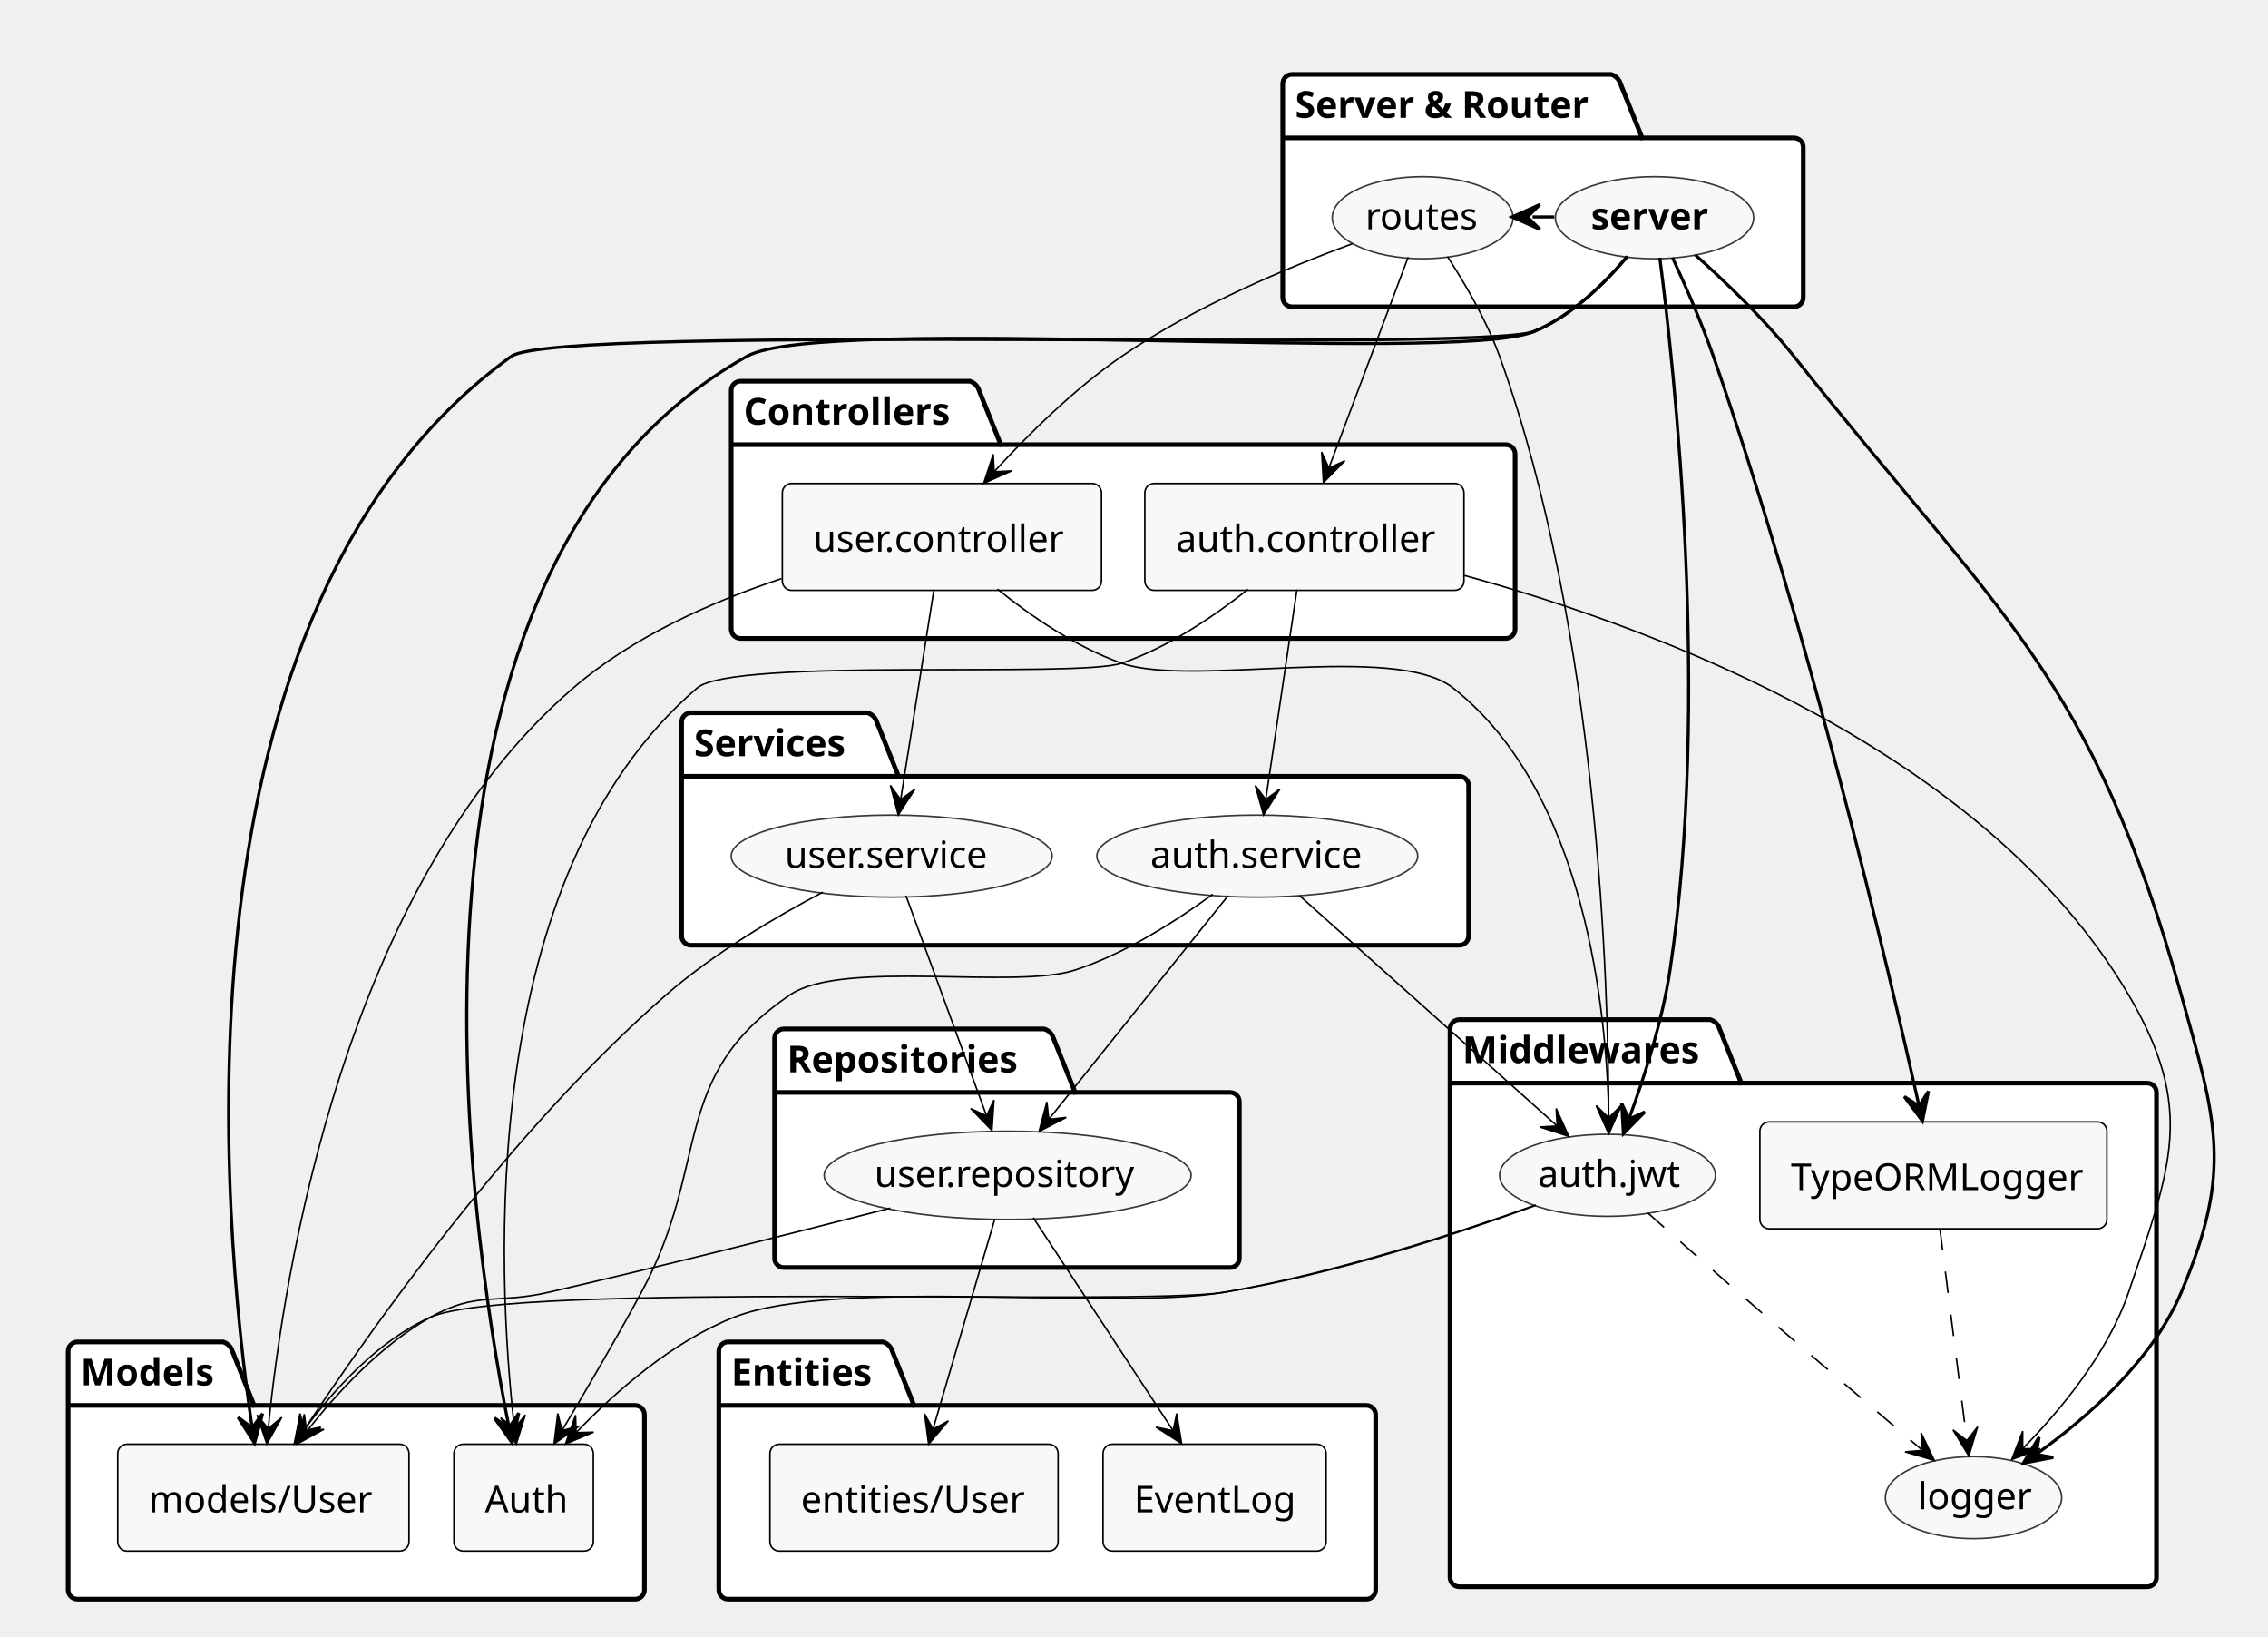
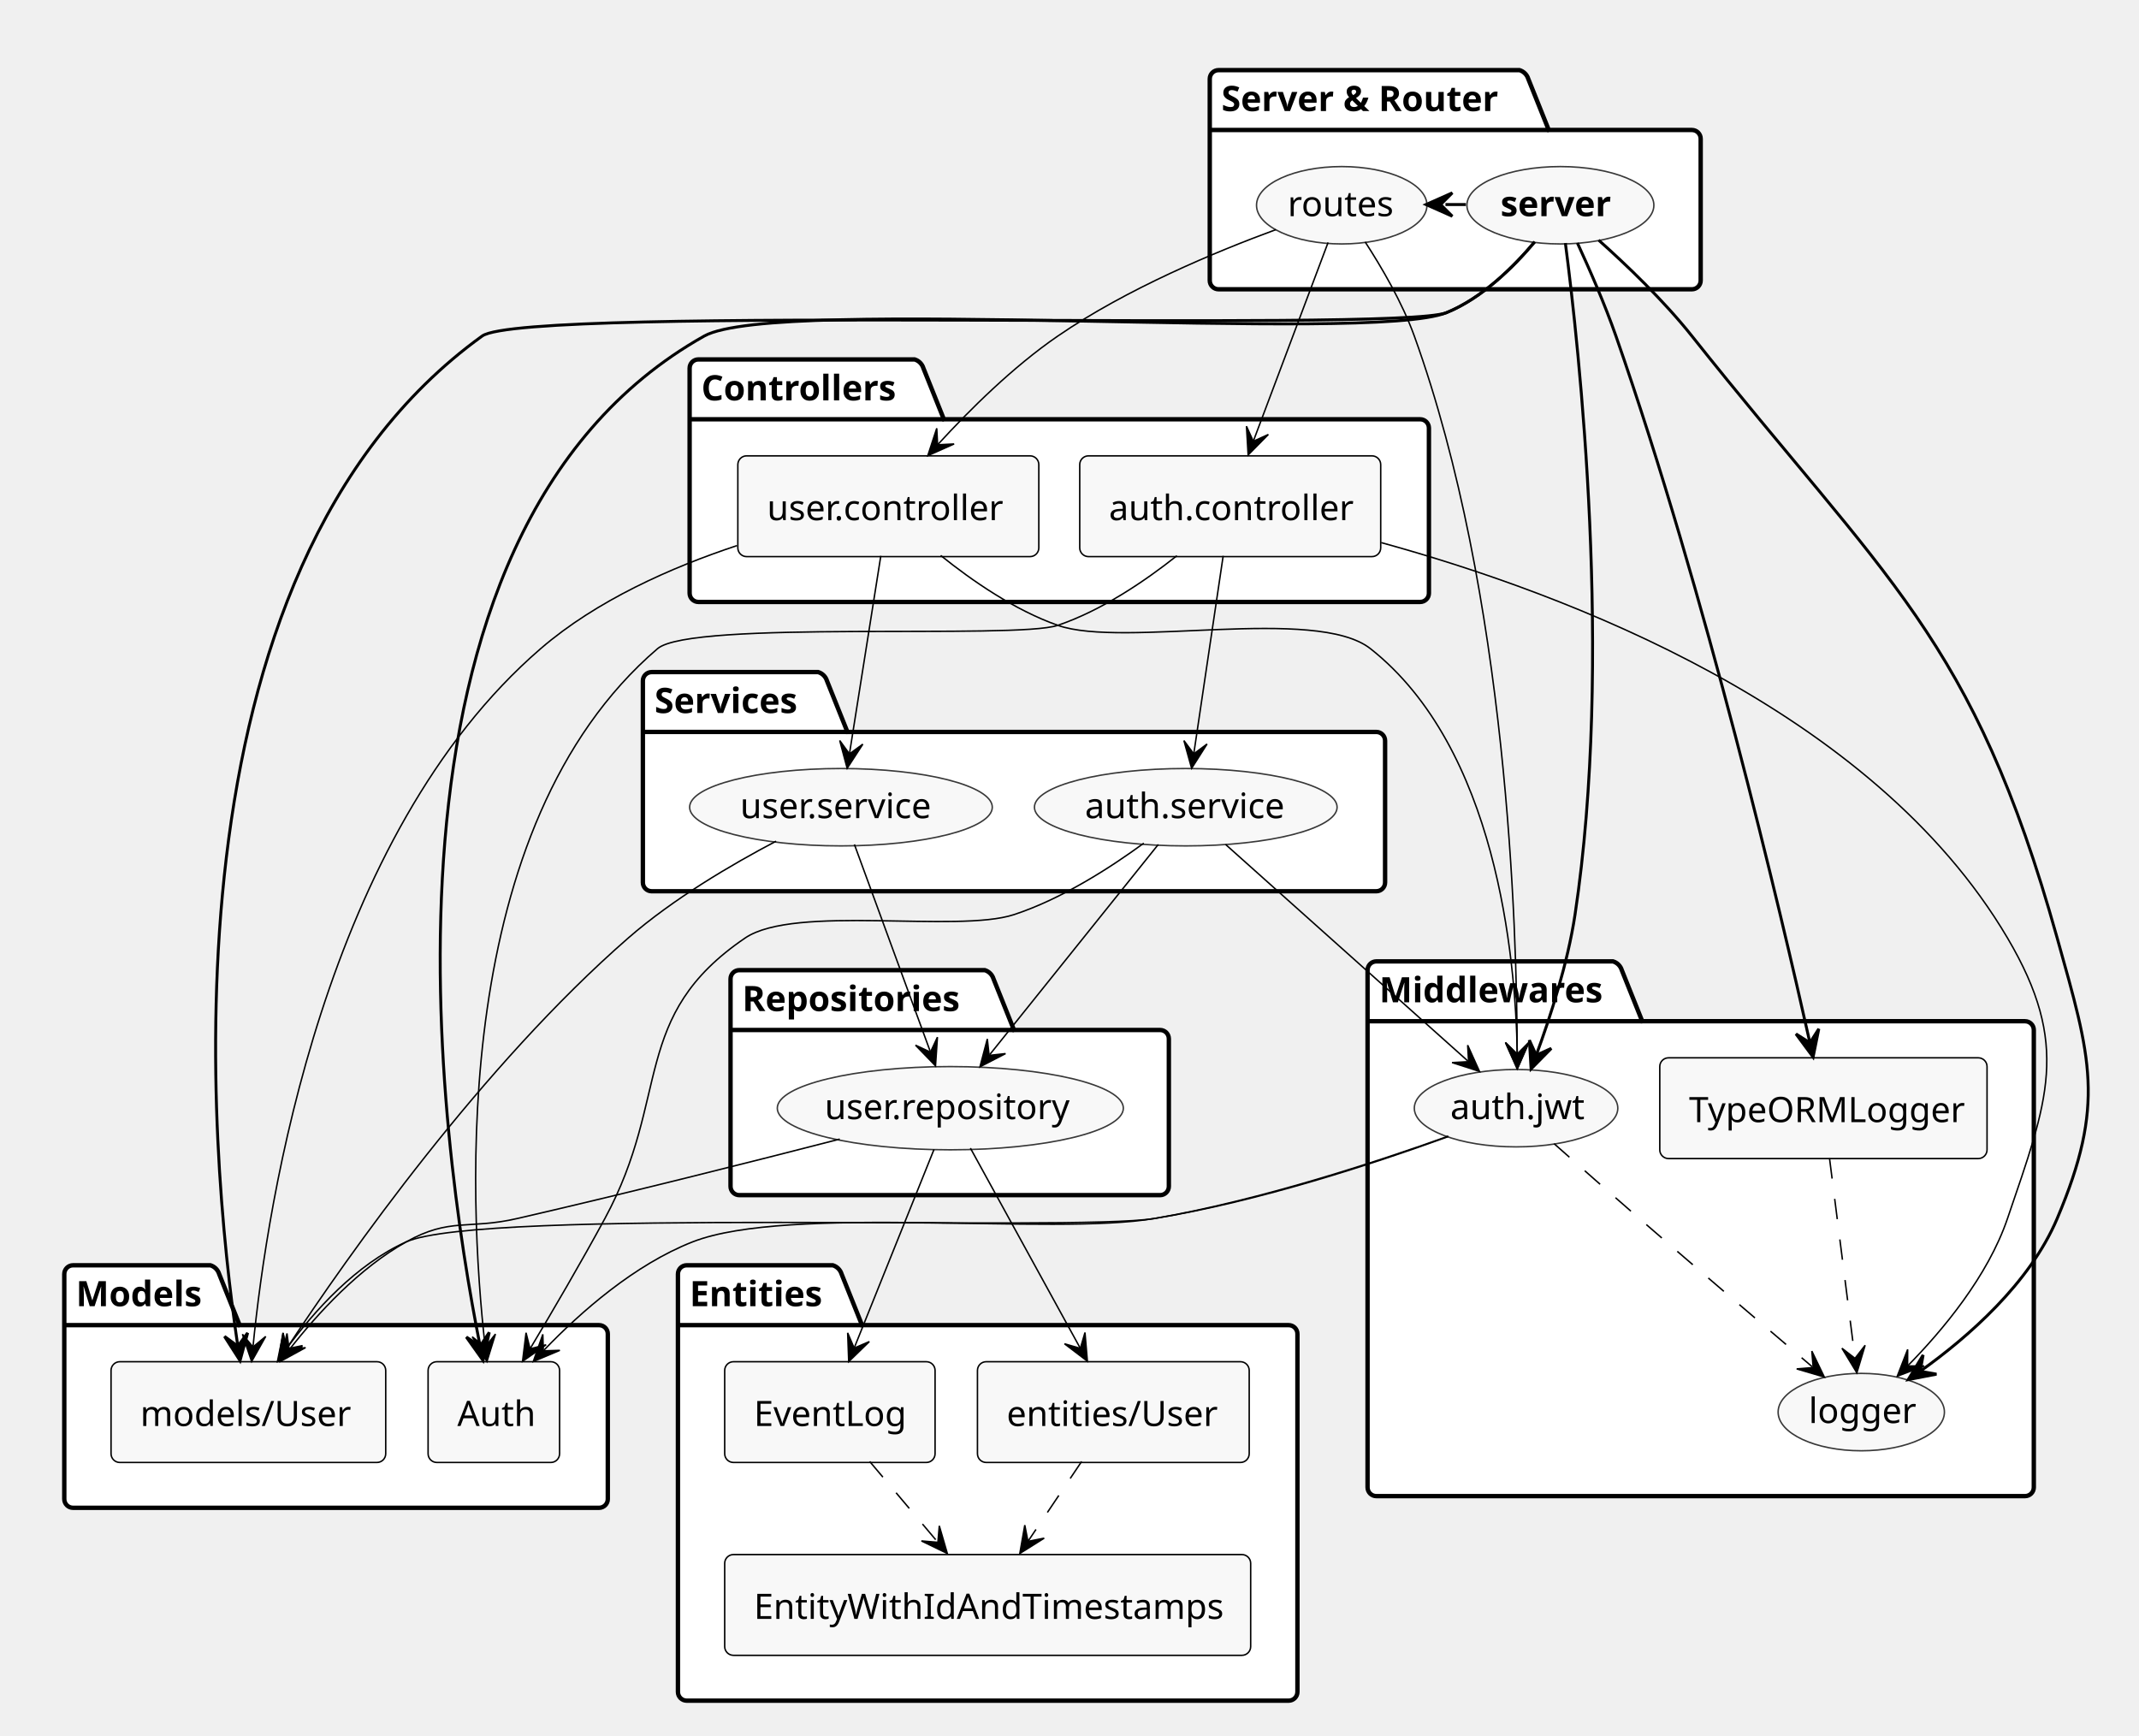
- <svg xmlns="http://www.w3.org/2000/svg" contentScriptType="application/ecmascript" contentStyleType="text/css" height="528px" preserveAspectRatio="none" style="width:732px;height:528px;" version="1.1" viewBox="0 0 732 528" width="732px" zoomAndPan="magnify">
+ <svg xmlns="http://www.w3.org/2000/svg" contentScriptType="application/ecmascript" contentStyleType="text/css" height="594px" preserveAspectRatio="none" style="width:732px;height:594px;" version="1.1" viewBox="0 0 732 594" width="732px" zoomAndPan="magnify">
  <defs />
  <g>
    <path d="M417,24 L520,24 A4.5,4.5 0 0 1 523,27 L530,44.484 L579,44.484 A3,3 0 0 1 582,47.484 L582,96 A3,3 0 0 1 579,99 L417,99 A3,3 0 0 1 414,96 L414,27 A3,3 0 0 1 417,24 " fill="#FFFFFF" style="stroke: #000000; stroke-width: 1.5;" />
    <line style="stroke: #000000; stroke-width: 1.5;" x1="414" x2="530" y1="44.484" y2="44.484" />
    <text fill="#000000" font-family="Tahoma, sans-serif" font-size="12" font-weight="bold" lengthAdjust="spacingAndGlyphs" textLength="103" x="418" y="38.006">Server &amp; Router</text>
    <path d="M239,123 L313,123 A4.5,4.5 0 0 1 316,126 L323,143.484 L486,143.484 A3,3 0 0 1 489,146.484 L489,203 A3,3 0 0 1 486,206 L239,206 A3,3 0 0 1 236,203 L236,126 A3,3 0 0 1 239,123 " fill="#FFFFFF" style="stroke: #000000; stroke-width: 1.5;" />
    <line style="stroke: #000000; stroke-width: 1.5;" x1="236" x2="323" y1="143.484" y2="143.484" />
    <text fill="#000000" font-family="Tahoma, sans-serif" font-size="12" font-weight="bold" lengthAdjust="spacingAndGlyphs" textLength="74" x="240" y="137.006">Controllers</text>
    <path d="M471,329 L552,329 A4.5,4.5 0 0 1 555,332 L562,349.484 L693,349.484 A3,3 0 0 1 696,352.484 L696,509 A3,3 0 0 1 693,512 L471,512 A3,3 0 0 1 468,509 L468,332 A3,3 0 0 1 471,329 " fill="#FFFFFF" style="stroke: #000000; stroke-width: 1.5;" />
    <line style="stroke: #000000; stroke-width: 1.5;" x1="468" x2="562" y1="349.484" y2="349.484" />
    <text fill="#000000" font-family="Tahoma, sans-serif" font-size="12" font-weight="bold" lengthAdjust="spacingAndGlyphs" textLength="81" x="472" y="343.006">Middlewares</text>
    <path d="M25,433 L72,433 A4.5,4.5 0 0 1 75,436 L82,453.484 L205,453.484 A3,3 0 0 1 208,456.484 L208,513 A3,3 0 0 1 205,516 L25,516 A3,3 0 0 1 22,513 L22,436 A3,3 0 0 1 25,433 " fill="#FFFFFF" style="stroke: #000000; stroke-width: 1.5;" />
    <line style="stroke: #000000; stroke-width: 1.5;" x1="22" x2="82" y1="453.484" y2="453.484" />
    <text fill="#000000" font-family="Tahoma, sans-serif" font-size="12" font-weight="bold" lengthAdjust="spacingAndGlyphs" textLength="47" x="26" y="447.006">Models</text>
    <path d="M223,230 L280,230 A4.5,4.5 0 0 1 283,233 L290,250.484 L471,250.484 A3,3 0 0 1 474,253.484 L474,302 A3,3 0 0 1 471,305 L223,305 A3,3 0 0 1 220,302 L220,233 A3,3 0 0 1 223,230 " fill="#FFFFFF" style="stroke: #000000; stroke-width: 1.5;" />
    <line style="stroke: #000000; stroke-width: 1.5;" x1="220" x2="290" y1="250.484" y2="250.484" />
    <text fill="#000000" font-family="Tahoma, sans-serif" font-size="12" font-weight="bold" lengthAdjust="spacingAndGlyphs" textLength="57" x="224" y="244.006">Services</text>
    <path d="M253,332 L337,332 A4.5,4.5 0 0 1 340,335 L347,352.484 L397,352.484 A3,3 0 0 1 400,355.484 L400,406 A3,3 0 0 1 397,409 L253,409 A3,3 0 0 1 250,406 L250,335 A3,3 0 0 1 253,332 " fill="#FFFFFF" style="stroke: #000000; stroke-width: 1.5;" />
    <line style="stroke: #000000; stroke-width: 1.5;" x1="250" x2="347" y1="352.484" y2="352.484" />
    <text fill="#000000" font-family="Tahoma, sans-serif" font-size="12" font-weight="bold" lengthAdjust="spacingAndGlyphs" textLength="84" x="254" y="346.006">Repositories</text>
-     <path d="M235,433 L285,433 A4.5,4.5 0 0 1 288,436 L295,453.484 L441,453.484 A3,3 0 0 1 444,456.484 L444,513 A3,3 0 0 1 441,516 L235,516 A3,3 0 0 1 232,513 L232,436 A3,3 0 0 1 235,433 " fill="#FFFFFF" style="stroke: #000000; stroke-width: 1.5;" />
+     <path d="M235,433 L285,433 A4.5,4.5 0 0 1 288,436 L295,453.484 L441,453.484 A3,3 0 0 1 444,456.484 L444,579 A3,3 0 0 1 441,582 L235,582 A3,3 0 0 1 232,579 L232,436 A3,3 0 0 1 235,433 " fill="#FFFFFF" style="stroke: #000000; stroke-width: 1.5;" />
    <line style="stroke: #000000; stroke-width: 1.5;" x1="232" x2="295" y1="453.484" y2="453.484" />
    <text fill="#000000" font-family="Tahoma, sans-serif" font-size="12" font-weight="bold" lengthAdjust="spacingAndGlyphs" textLength="50" x="236" y="447.006">Entities</text>
    <ellipse cx="459.163" cy="70.242" fill="#F8F8F8" rx="29.163" ry="13.242" style="stroke: #383838; stroke-width: 0.5;" />
    <text fill="#000000" font-family="Tahoma, sans-serif" font-size="12" lengthAdjust="spacingAndGlyphs" textLength="37" x="440.663" y="73.984">routes</text>
    <ellipse cx="533.991" cy="70.242" fill="#F8F8F8" rx="31.991" ry="13.242" style="stroke: #383838; stroke-width: 0.5;" />
    <text fill="#000000" font-family="Tahoma, sans-serif" font-size="12" font-weight="bold" lengthAdjust="spacingAndGlyphs" textLength="41" x="513.491" y="73.984">server</text>
    <rect fill="#F8F8F8" height="34.484" rx="3" ry="3" style="stroke: #000000; stroke-width: 0.5;" width="103" x="369.5" y="156" />
    <text fill="#000000" font-family="Tahoma, sans-serif" font-size="12" lengthAdjust="spacingAndGlyphs" textLength="83" x="379.5" y="178.006">auth.controller</text>
    <rect fill="#F8F8F8" height="34.484" rx="3" ry="3" style="stroke: #000000; stroke-width: 0.5;" width="103" x="252.5" y="156" />
    <text fill="#000000" font-family="Tahoma, sans-serif" font-size="12" lengthAdjust="spacingAndGlyphs" textLength="83" x="262.5" y="178.006">user.controller</text>
    <ellipse cx="518.82" cy="379.242" fill="#F8F8F8" rx="34.82" ry="13.242" style="stroke: #383838; stroke-width: 0.5;" />
    <text fill="#000000" font-family="Tahoma, sans-serif" font-size="12" lengthAdjust="spacingAndGlyphs" textLength="45" x="496.32" y="382.984">auth.jwt</text>
    <ellipse cx="636.956" cy="483.242" fill="#F8F8F8" rx="28.456" ry="13.242" style="stroke: #383838; stroke-width: 0.5;" />
    <text fill="#000000" font-family="Tahoma, sans-serif" font-size="12" lengthAdjust="spacingAndGlyphs" textLength="36" x="618.956" y="486.984">logger</text>
    <rect fill="#F8F8F8" height="34.484" rx="3" ry="3" style="stroke: #000000; stroke-width: 0.5;" width="112" x="568" y="362" />
    <text fill="#000000" font-family="Tahoma, sans-serif" font-size="12" lengthAdjust="spacingAndGlyphs" textLength="92" x="578" y="384.006">TypeORMLogger</text>
    <rect fill="#F8F8F8" height="34.484" rx="3" ry="3" style="stroke: #000000; stroke-width: 0.5;" width="45" x="146.5" y="466" />
    <text fill="#000000" font-family="Tahoma, sans-serif" font-size="12" lengthAdjust="spacingAndGlyphs" textLength="25" x="156.5" y="488.006">Auth</text>
    <rect fill="#F8F8F8" height="34.484" rx="3" ry="3" style="stroke: #000000; stroke-width: 0.5;" width="94" x="38" y="466" />
    <text fill="#000000" font-family="Tahoma, sans-serif" font-size="12" lengthAdjust="spacingAndGlyphs" textLength="74" x="48" y="488.006">models/User</text>
    <ellipse cx="405.79" cy="276.242" fill="#F8F8F8" rx="51.79" ry="13.242" style="stroke: #383838; stroke-width: 0.5;" />
    <text fill="#000000" font-family="Tahoma, sans-serif" font-size="12" lengthAdjust="spacingAndGlyphs" textLength="69" x="371.29" y="279.984">auth.service</text>
    <ellipse cx="287.79" cy="276.242" fill="#F8F8F8" rx="51.79" ry="13.242" style="stroke: #383838; stroke-width: 0.5;" />
    <text fill="#000000" font-family="Tahoma, sans-serif" font-size="12" lengthAdjust="spacingAndGlyphs" textLength="69" x="253.29" y="279.984">user.service</text>
    <ellipse cx="325.216" cy="379.243" fill="#F8F8F8" rx="59.216" ry="14.243" style="stroke: #383838; stroke-width: 0.5;" />
    <text fill="#000000" font-family="Tahoma, sans-serif" font-size="12" lengthAdjust="spacingAndGlyphs" textLength="86" x="282.216" y="382.985">user.repository</text>
-     <rect fill="#F8F8F8" height="34.484" rx="3" ry="3" style="stroke: #000000; stroke-width: 0.5;" width="93" x="248.5" y="466" />
-     <text fill="#000000" font-family="Tahoma, sans-serif" font-size="12" lengthAdjust="spacingAndGlyphs" textLength="73" x="258.5" y="488.006">entities/User</text>
-     <rect fill="#F8F8F8" height="34.484" rx="3" ry="3" style="stroke: #000000; stroke-width: 0.5;" width="72" x="356" y="466" />
-     <text fill="#000000" font-family="Tahoma, sans-serif" font-size="12" lengthAdjust="spacingAndGlyphs" textLength="52" x="366" y="488.006">EventLog</text>
+     <rect fill="#F8F8F8" height="34.484" rx="3" ry="3" style="stroke: #000000; stroke-width: 0.5;" width="93" x="334.5" y="466" />
+     <text fill="#000000" font-family="Tahoma, sans-serif" font-size="12" lengthAdjust="spacingAndGlyphs" textLength="73" x="344.5" y="488.006">entities/User</text>
+     <rect fill="#F8F8F8" height="34.484" rx="3" ry="3" style="stroke: #000000; stroke-width: 0.5;" width="180" x="248" y="532" />
+     <text fill="#000000" font-family="Tahoma, sans-serif" font-size="12" lengthAdjust="spacingAndGlyphs" textLength="160" x="258" y="554.006">EntityWithIdAndTimestamps</text>
+     <rect fill="#F8F8F8" height="34.484" rx="3" ry="3" style="stroke: #000000; stroke-width: 0.5;" width="72" x="248" y="466" />
+     <text fill="#000000" font-family="Tahoma, sans-serif" font-size="12" lengthAdjust="spacingAndGlyphs" textLength="52" x="258" y="488.006">EventLog</text>
    <path d="M402.75,190.183 C391.751,198.911 377.001,208.911 362,214 C347.56,218.899 236.579,212.078 225,222 C153.958,282.876 160.292,410.26 166.022,460.739 " fill="none" id="_auth_controller-&gt;_Auth" style="stroke: #000000; stroke-width: 0.5;" />
-     <polygon fill="#000000" points="166.642,465.944,169.549,456.534,166.05,460.979,161.605,457.481,166.642,465.944" style="stroke: #000000; stroke-width: 0.5;" />
+     <polygon fill="#000000" points="166.642,465.944,169.549,456.534,166.05,460.979,161.605,457.48,166.642,465.944" style="stroke: #000000; stroke-width: 0.5;" />
    <path d="M418.59,190.227 C415.835,208.781 411.344,239.019 408.536,257.921 " fill="none" id="_auth_controller-&gt;auth.service" style="stroke: #000000; stroke-width: 0.5;" />
    <polygon fill="#000000" points="407.792,262.933,413.07,254.618,408.526,257.987,405.157,253.443,407.792,262.933" style="stroke: #000000; stroke-width: 0.5;" />
    <path d="M472.677,185.695 C536.057,203.116 640.755,242.607 687,321 C708.679,357.749 700.739,376.606 687,417 C680.269,436.789 664.814,455.258 652.855,467.413 " fill="none" id="_auth_controller-&gt;logger" style="stroke: #000000; stroke-width: 0.5;" />
-     <polygon fill="#000000" points="649.269,470.977,658.472,467.47,652.816,467.452,652.833,461.796,649.269,470.977" style="stroke: #000000; stroke-width: 0.5;" />
+     <polygon fill="#000000" points="649.269,470.977,658.472,467.469,652.815,467.452,652.832,461.795,649.269,470.977" style="stroke: #000000; stroke-width: 0.5;" />
    <path d="M495.63,388.808 C470.997,397.654 430.868,410.833 395,417 C360.352,422.958 269.724,412.153 237,425 C217.118,432.806 198.825,448.877 186.232,461.971 " fill="none" id="auth.jwt-&gt;_Auth" style="stroke: #000000; stroke-width: 0.5;" />
-     <polygon fill="#000000" points="182.511,465.926,191.591,462.11,185.936,462.284,185.763,456.63,182.511,465.926" style="stroke: #000000; stroke-width: 0.5;" />
+     <polygon fill="#000000" points="182.511,465.926,191.59,462.11,185.936,462.284,185.763,456.629,182.511,465.926" style="stroke: #000000; stroke-width: 0.5;" />
    <path d="M531.825,391.384 C540.12,398.727 551.166,408.464 561,417 C581.254,434.581 604.738,454.612 620.178,467.735 " fill="none" id="auth.jwt-&gt;logger" style="stroke: #000000; stroke-width: 0.5; stroke-dasharray: 7.0,7.0;" />
-     <polygon fill="#000000" points="624.311,471.245,620.042,462.37,620.5,468.008,614.862,468.467,624.311,471.245" style="stroke: #000000; stroke-width: 0.5;" />
+     <polygon fill="#000000" points="624.311,471.245,620.042,462.369,620.501,468.007,614.862,468.466,624.311,471.245" style="stroke: #000000; stroke-width: 0.5;" />
    <path d="M495.654,388.948 C471.039,397.909 430.926,411.18 395,417 C366.908,421.551 164.964,413.348 139,425 C121.905,432.672 107.599,448.539 98.016,461.589 " fill="none" id="auth.jwt-&gt;_models_User" style="stroke: #000000; stroke-width: 0.5;" />
-     <polygon fill="#000000" points="94.95,465.89,103.431,460.883,97.852,461.819,96.916,456.24,94.95,465.89" style="stroke: #000000; stroke-width: 0.5;" />
+     <polygon fill="#000000" points="94.95,465.89,103.431,460.884,97.852,461.819,96.917,456.24,94.95,465.89" style="stroke: #000000; stroke-width: 0.5;" />
    <path d="M391.429,288.547 C380.032,296.892 363.416,307.609 347,313 C327.503,319.403 271.973,309.464 255,321 C215.547,347.815 229.717,375.053 207,417 C198.85,432.049 189.098,448.705 181.513,461.39 " fill="none" id="auth.service-&gt;_Auth" style="stroke: #000000; stroke-width: 0.5;" />
-     <polygon fill="#000000" points="178.824,465.873,186.883,460.212,181.396,461.585,180.023,456.097,178.824,465.873" style="stroke: #000000; stroke-width: 0.5;" />
+     <polygon fill="#000000" points="178.824,465.873,186.883,460.211,181.395,461.585,180.022,456.097,178.824,465.873" style="stroke: #000000; stroke-width: 0.5;" />
    <path d="M419.406,288.983 C440.1,307.479 479.782,342.947 502.307,363.08 " fill="none" id="auth.service-&gt;auth.jwt" style="stroke: #000000; stroke-width: 0.5;" />
    <polygon fill="#000000" points="506.305,366.653,502.259,357.674,502.577,363.322,496.929,363.639,506.305,366.653" style="stroke: #000000; stroke-width: 0.5;" />
    <path d="M396.39,288.983 C382.071,306.837 355.068,340.508 338.688,360.932 " fill="none" id="auth.service-&gt;user.repository" style="stroke: #000000; stroke-width: 0.5;" />
    <polygon fill="#000000" points="335.363,365.078,344.115,360.561,338.492,361.178,337.875,355.555,335.363,365.078" style="stroke: #000000; stroke-width: 0.5;" />
+     <path d="M370.149,500.15 C364.59,508.424 357.76,518.589 351.828,527.419 " fill="none" id="_entities_User-&gt;_EntityWithIdAndTimestamps" style="stroke: #000000; stroke-width: 0.5; stroke-dasharray: 7.0,7.0;" />
+     <polygon fill="#000000" points="348.997,531.633,357.337,526.393,351.786,527.483,350.697,521.932,348.997,531.633" style="stroke: #000000; stroke-width: 0.5;" />
+     <path d="M297.626,500.15 C304.608,508.424 313.185,518.589 320.635,527.419 " fill="none" id="_EventLog-&gt;_EntityWithIdAndTimestamps" style="stroke: #000000; stroke-width: 0.5; stroke-dasharray: 7.0,7.0;" />
+     <polygon fill="#000000" points="324.19,531.633,321.443,522.175,320.966,527.811,315.329,527.334,324.19,531.633" style="stroke: #000000; stroke-width: 0.5;" />
    <path d="M454.492,82.983 C448.194,99.721 436.668,130.357 428.92,150.95 " fill="none" id="routes-&gt;_auth_controller" style="stroke: #000000; stroke-width: 0.5;" />
    <polygon fill="#000000" points="427.134,155.697,434.049,148.684,428.896,151.018,426.562,145.865,427.134,155.697" style="stroke: #000000; stroke-width: 0.5;" />
    <path d="M467.176,82.788 C472.741,91.355 479.826,103.43 484,115 C515.853,203.298 519.172,317.674 519.201,360.659 " fill="none" id="routes-&gt;auth.jwt" style="stroke: #000000; stroke-width: 0.5;" />
    <polygon fill="#000000" points="519.189,365.775,523.21,356.784,519.2,360.775,515.21,356.766,519.189,365.775" style="stroke: #000000; stroke-width: 0.5;" />
    <path d="M436.655,78.571 C416.209,86.076 385.635,98.786 362,115 C346.729,125.476 331.88,140.182 321.03,152.032 " fill="none" id="routes-&gt;_user_controller" style="stroke: #000000; stroke-width: 0.5;" />
    <polygon fill="#000000" points="317.508,155.931,326.509,151.934,320.86,152.221,320.573,146.571,317.508,155.931" style="stroke: #000000; stroke-width: 0.5;" />
    <path d="M525.189,82.757 C518.085,91.212 507.28,101.974 495,107 C468.867,117.695 265.623,101.179 241,115 C120.15,182.833 150.767,392.67 164.288,460.566 " fill="none" id="&lt;b&gt;server&lt;/b&gt;-&gt;_Auth" style="stroke: #000000; stroke-width: 1.0;" />
-     <polygon fill="#000000" points="165.307,465.579,167.433,455.962,164.311,460.679,159.594,457.556,165.307,465.579" style="stroke: #000000; stroke-width: 1.0;" />
+     <polygon fill="#000000" points="165.307,465.579,167.431,455.962,164.31,460.68,159.592,457.558,165.307,465.579" style="stroke: #000000; stroke-width: 1.0;" />
    <path d="M535.697,83.18 C540.351,118.794 552.122,225.733 539,313 C536.489,329.698 530.542,348.025 525.781,360.95 " fill="none" id="&lt;b&gt;server&lt;/b&gt;-&gt;auth.jwt" style="stroke: #000000; stroke-width: 1.0;" />
    <polygon fill="#000000" points="523.959,365.795,530.871,358.779,525.719,361.115,523.383,355.963,523.959,365.795" style="stroke: #000000; stroke-width: 1.0;" />
    <path d="M547.084,82.176 C556.562,90.64 569.353,102.848 579,115 C645.588,198.874 675.156,217.865 704,321 C715.492,362.09 720.626,377.706 704,417 C694.591,439.238 673.439,457.608 657.401,469.08 " fill="none" id="&lt;b&gt;server&lt;/b&gt;-&gt;logger" style="stroke: #000000; stroke-width: 1.0;" />
    <polygon fill="#000000" points="653.027,472.13,662.697,470.263,657.128,469.27,658.121,463.701,653.027,472.13" style="stroke: #000000; stroke-width: 1.0;" />
    <path d="M525.199,82.782 C518.101,91.251 507.298,102.019 495,107 C478.003,113.884 179.871,104.269 165,115 C52.872,195.913 71.607,394.567 81.347,460.408 " fill="none" id="&lt;b&gt;server&lt;/b&gt;-&gt;_models_User" style="stroke: #000000; stroke-width: 1.0;" />
    <polygon fill="#000000" points="82.145,465.64,84.744,456.14,81.392,460.697,76.835,457.345,82.145,465.64" style="stroke: #000000; stroke-width: 1.0;" />
    <path d="M501.659,70 C498.814,70 495.969,70 493.125,70 " fill="none" id="&lt;b&gt;server&lt;/b&gt;-&gt;routes" style="stroke: #000000; stroke-width: 1.0; stroke-dasharray: 7.0,7.0;" />
    <polygon fill="#000000" points="488.004,70,497.004,74,493.004,70,497.004,66,488.004,70" style="stroke: #000000; stroke-width: 1.0;" />
    <path d="M539.805,83.14 C543.84,91.873 549.163,104.001 553,115 C583.75,203.146 609.292,311.724 619.375,356.818 " fill="none" id="&lt;b&gt;server&lt;/b&gt;-&gt;_TypeORMLogger" style="stroke: #000000; stroke-width: 1.0;" />
    <polygon fill="#000000" points="620.472,361.744,622.422,352.09,619.386,356.863,614.613,353.827,620.472,361.744" style="stroke: #000000; stroke-width: 1.0;" />
    <path d="M626.089,396.388 C628.477,415.125 632.369,445.663 634.802,464.752 " fill="none" id="_TypeORMLogger-&gt;logger" style="stroke: #000000; stroke-width: 0.5; stroke-dasharray: 7.0,7.0;" />
-     <polygon fill="#000000" points="635.447,469.813,638.277,460.38,634.815,464.854,630.341,461.391,635.447,469.813" style="stroke: #000000; stroke-width: 0.5;" />
+     <polygon fill="#000000" points="635.447,469.814,638.276,460.38,634.814,464.854,630.34,461.393,635.447,469.814" style="stroke: #000000; stroke-width: 0.5;" />
    <path d="M321.926,190.093 C332.735,198.791 347.235,208.791 362,214 C384.486,221.933 450.275,207.237 469,222 C512.07,255.956 518.624,327.277 519.236,360.401 " fill="none" id="_user_controller-&gt;auth.jwt" style="stroke: #000000; stroke-width: 0.5;" />
    <polygon fill="#000000" points="519.289,365.752,523.201,356.714,519.24,360.752,515.202,356.791,519.289,365.752" style="stroke: #000000; stroke-width: 0.5;" />
    <path d="M252.224,186.703 C229.7,194.171 204.14,205.478 185,222 C111,285.879 91.514,410.979 86.59,460.796 " fill="none" id="_user_controller-&gt;_models_User" style="stroke: #000000; stroke-width: 0.5;" />
-     <polygon fill="#000000" points="86.108,465.935,90.931,457.348,86.575,460.957,82.966,456.6,86.108,465.935" style="stroke: #000000; stroke-width: 0.5;" />
+     <polygon fill="#000000" points="86.108,465.935,90.931,457.348,86.575,460.957,82.966,456.601,86.108,465.935" style="stroke: #000000; stroke-width: 0.5;" />
    <path d="M301.429,190.227 C298.49,208.781 293.7,239.019 290.706,257.921 " fill="none" id="_user_controller-&gt;user.service" style="stroke: #000000; stroke-width: 0.5;" />
    <polygon fill="#000000" points="289.912,262.933,295.27,254.669,290.694,257.995,287.368,253.418,289.912,262.933" style="stroke: #000000; stroke-width: 0.5;" />
-     <path d="M321.078,393.335 C316.012,410.559 307.137,440.735 301.165,461.039 " fill="none" id="user.repository-&gt;_entities_User" style="stroke: #000000; stroke-width: 0.5;" />
-     <polygon fill="#000000" points="299.713,465.975,306.09,458.469,301.124,461.178,298.415,456.212,299.713,465.975" style="stroke: #000000; stroke-width: 0.5;" />
-     <path d="M333.486,392.918 C344.86,410.235 365.173,441.159 378.619,461.628 " fill="none" id="user.repository-&gt;_EventLog" style="stroke: #000000; stroke-width: 0.5;" />
-     <polygon fill="#000000" points="381.378,465.829,379.779,456.111,378.633,461.65,373.093,460.503,381.378,465.829" style="stroke: #000000; stroke-width: 0.5;" />
+     <path d="M332.092,392.918 C341.56,410.162 358.436,440.901 369.674,461.371 " fill="none" id="user.repository-&gt;_entities_User" style="stroke: #000000; stroke-width: 0.5;" />
+     <polygon fill="#000000" points="372.122,465.829,371.298,456.015,369.716,461.446,364.285,459.864,372.122,465.829" style="stroke: #000000; stroke-width: 0.5;" />
+     <path d="M319.64,393.335 C312.687,410.632 300.484,440.99 292.322,461.297 " fill="none" id="user.repository-&gt;_EventLog" style="stroke: #000000; stroke-width: 0.5;" />
+     <polygon fill="#000000" points="290.441,465.975,297.509,459.116,292.306,461.336,290.086,456.132,290.441,465.975" style="stroke: #000000; stroke-width: 0.5;" />
    <path d="M287.379,389.819 C257.522,397.511 214.683,408.326 177,417 C160.181,420.871 154.063,416.575 139,425 C122.967,433.967 108.849,449.29 99.074,461.791 " fill="none" id="user.repository-&gt;_models_User" style="stroke: #000000; stroke-width: 0.5;" />
-     <polygon fill="#000000" points="95.929,465.909,104.57,461.184,98.964,461.935,98.213,456.329,95.929,465.909" style="stroke: #000000; stroke-width: 0.5;" />
-     <path d="M265.58,287.874 C250.403,295.844 230.393,307.581 215,321 C164.98,364.604 119.465,429.1 97.993,461.64 " fill="none" id="user.service-&gt;_models_User" style="stroke: #000000; stroke-width: 0.5;" />
-     <polygon fill="#000000" points="95.248,465.825,103.529,460.494,97.99,461.645,96.84,456.106,95.248,465.825" style="stroke: #000000; stroke-width: 0.5;" />
+     <polygon fill="#000000" points="95.929,465.909,104.571,461.185,98.964,461.936,98.214,456.329,95.929,465.909" style="stroke: #000000; stroke-width: 0.5;" />
+     <path d="M265.58,287.874 C250.403,295.844 230.393,307.581 215,321 C164.98,364.604 119.465,429.1 97.993,461.641 " fill="none" id="user.service-&gt;_models_User" style="stroke: #000000; stroke-width: 0.5;" />
+     <polygon fill="#000000" points="95.248,465.826,103.528,460.493,97.99,461.645,96.838,456.106,95.248,465.826" style="stroke: #000000; stroke-width: 0.5;" />
    <path d="M292.39,288.983 C298.813,306.517 310.824,339.304 318.34,359.819 " fill="none" id="user.service-&gt;user.repository" style="stroke: #000000; stroke-width: 0.5;" />
    <polygon fill="#000000" points="320.147,364.754,320.808,354.927,318.427,360.059,313.296,357.679,320.147,364.754" style="stroke: #000000; stroke-width: 0.5;" />
  </g>
</svg>
